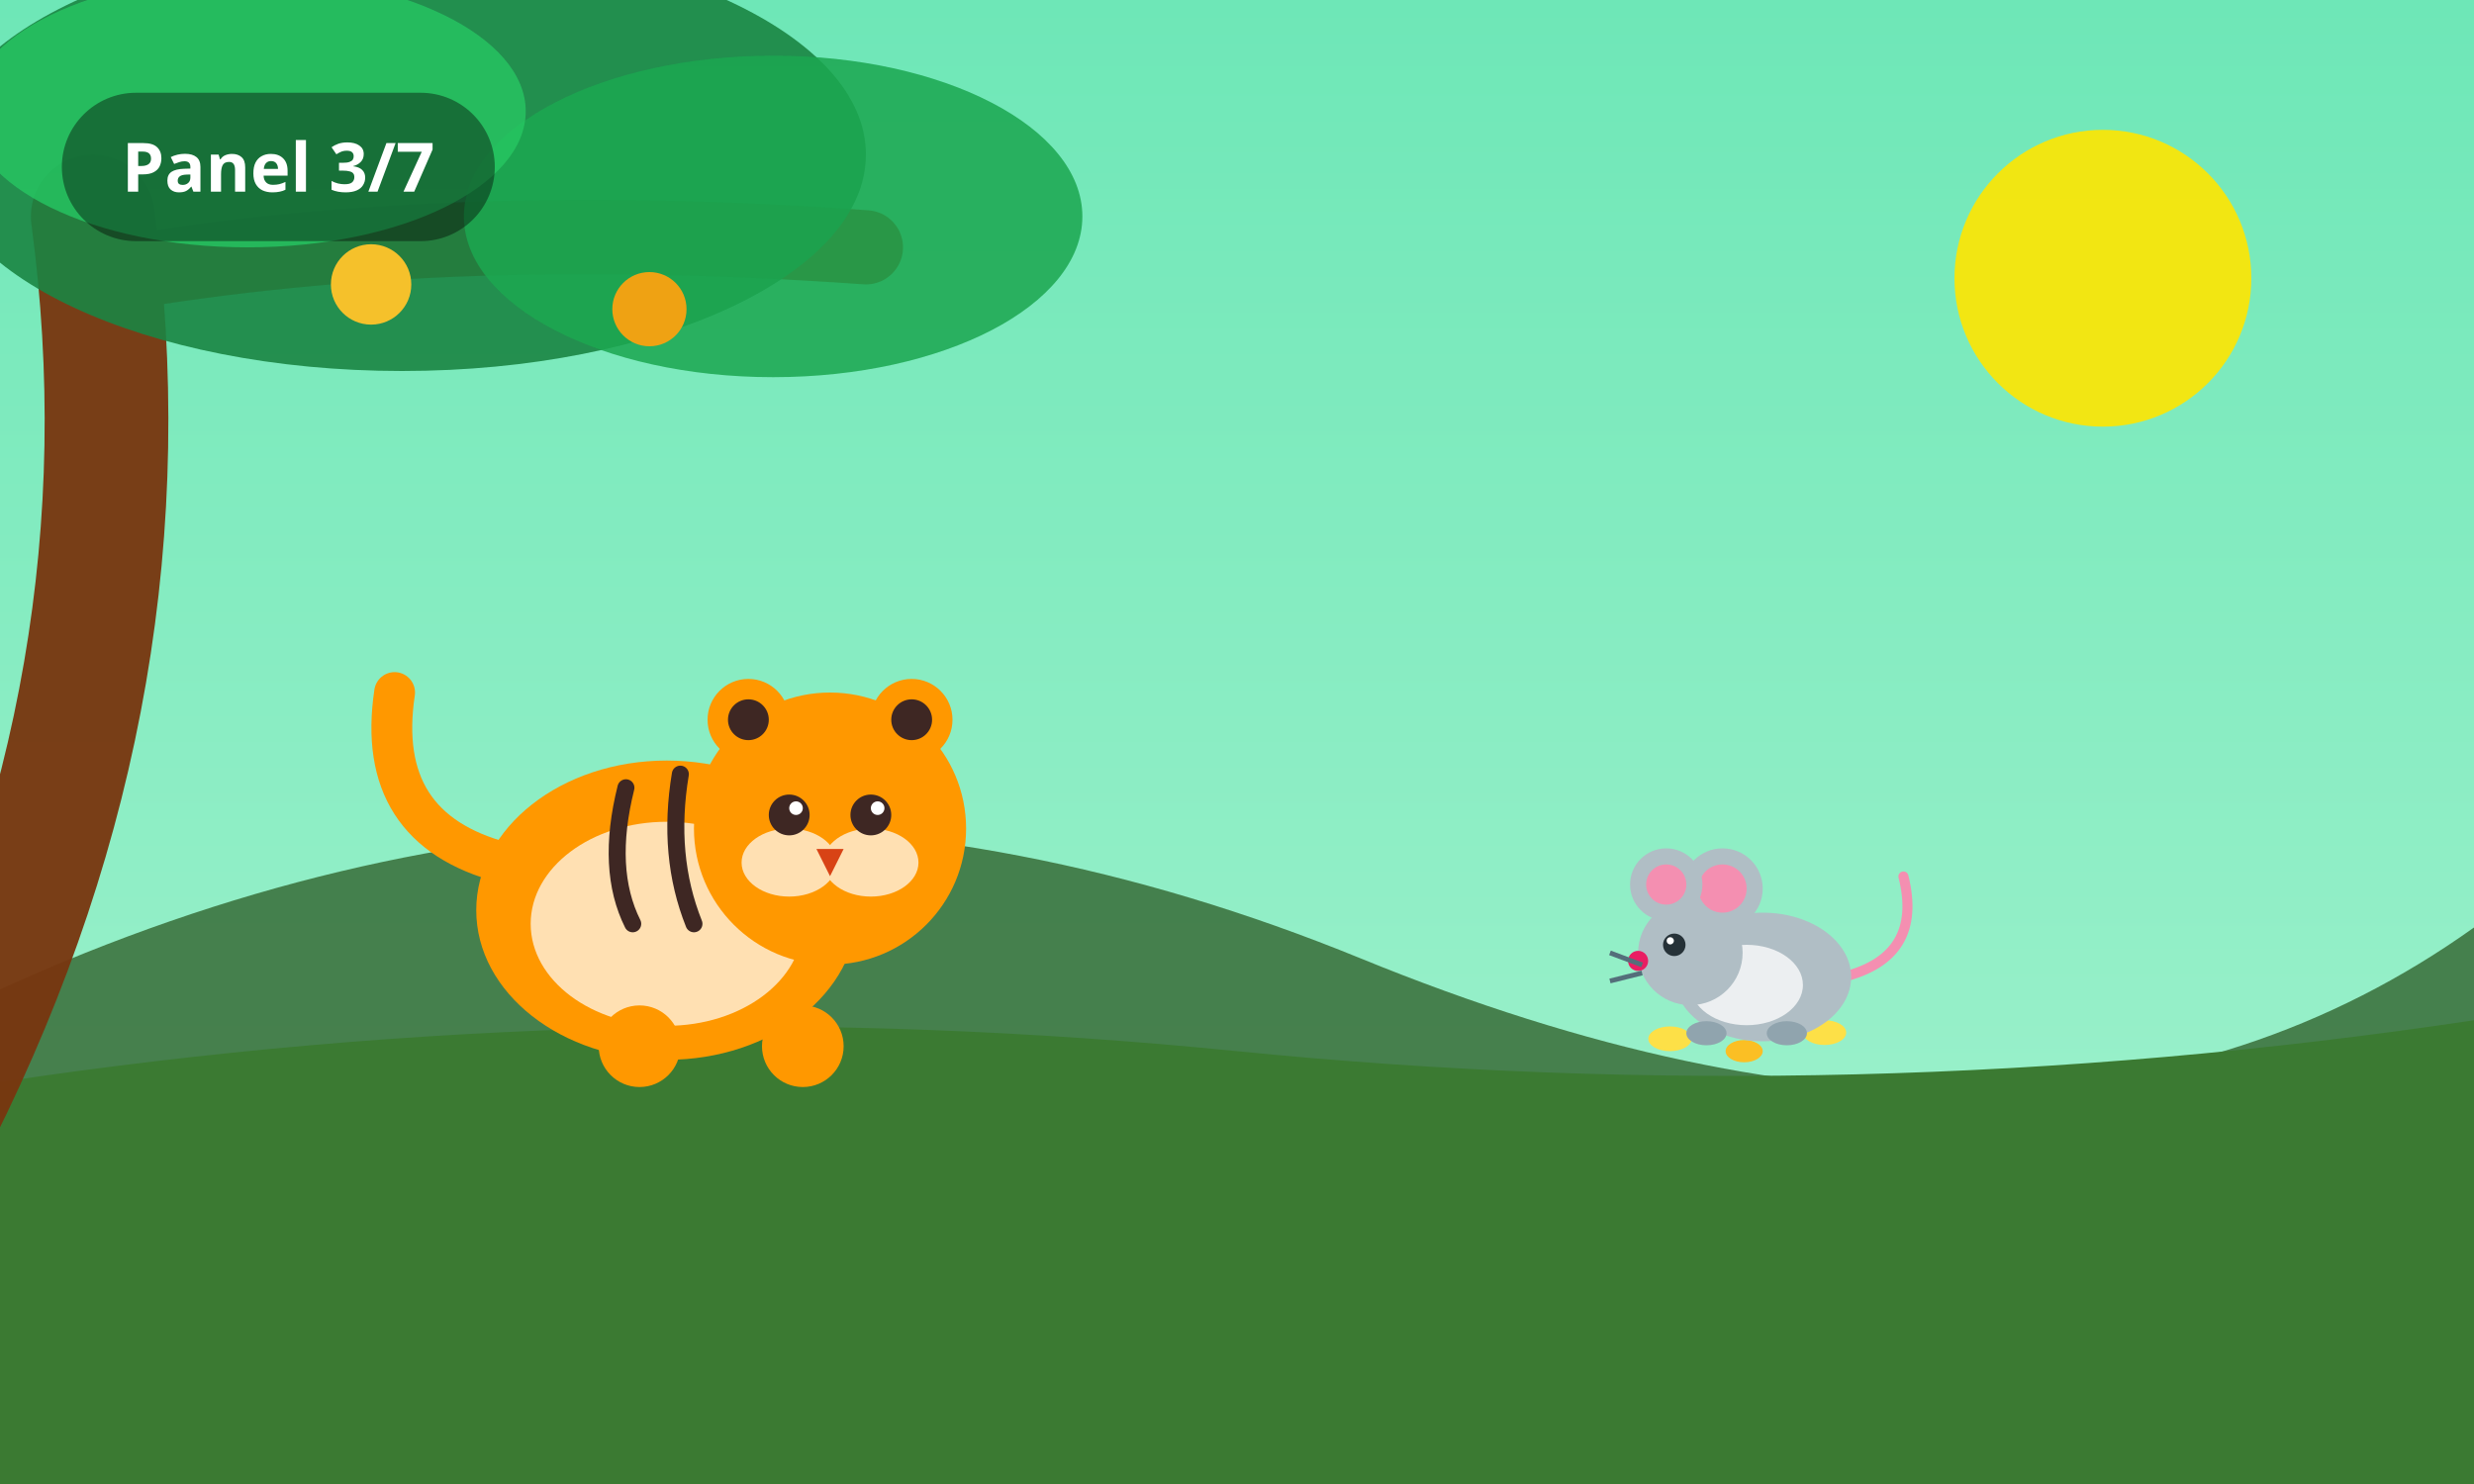
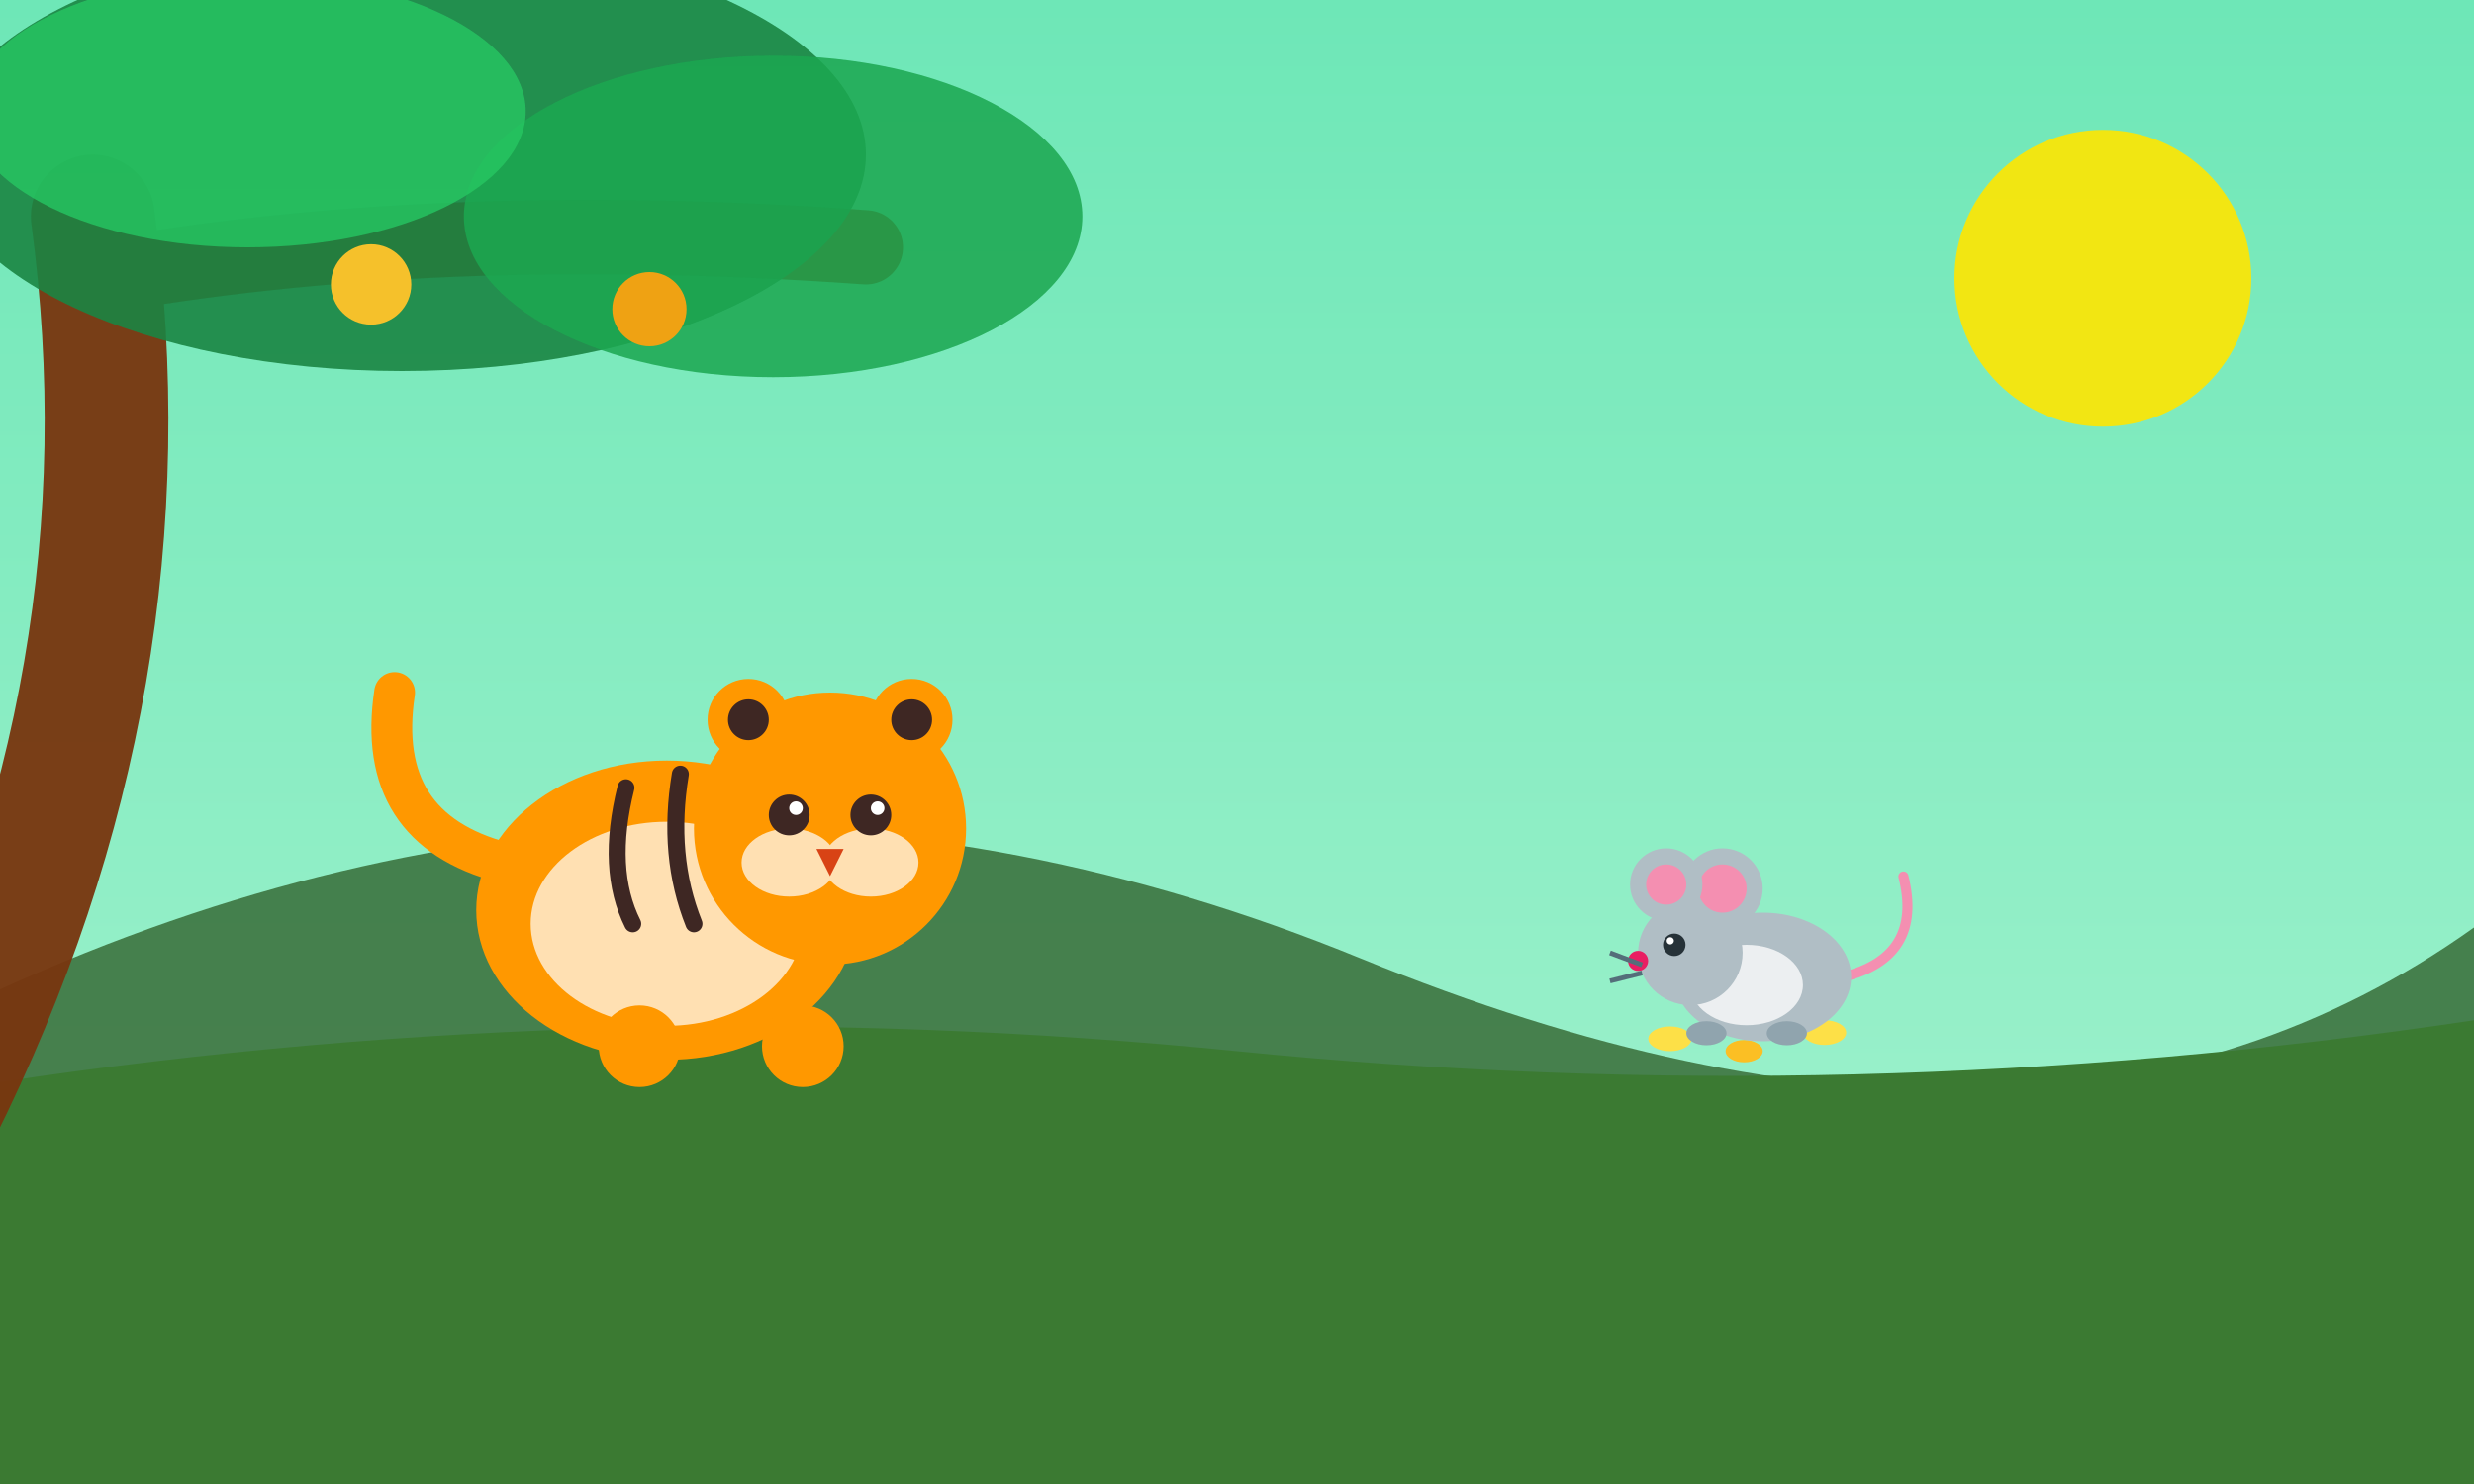
<svg xmlns="http://www.w3.org/2000/svg" viewBox="0 0 400 240" class="story-svg-canvas">
  <defs>
    <linearGradient id="skyGrad_2" x1="0%" y1="0%" x2="0%" y2="100%">
      <stop offset="0%" stop-color="#6ee7b7" />
      <stop offset="100%" stop-color="#a7f3d0" />
    </linearGradient>
  </defs>
  <rect width="400" height="240" fill="url(#skyGrad_2)" />
  <circle cx="340" cy="45" r="24" fill="#FFE600" opacity="0.9" />
  <path d="M 0 160 Q 110 110 220 155 T 400 150 L 400 240 L 0 240 Z" fill="#2B5B24" opacity="0.75" />
  <path d="M 0 175 Q 100 160 200 170 T 400 165 L 400 240 L 0 240 Z" fill="#3B7A32" />
  <g opacity="0.95">
    <path d="M-10 180 Q25 110 15 35" stroke="#78350F" stroke-width="20" fill="none" stroke-linecap="round" />
    <path d="M15 45 Q70 35 140 40" stroke="#78350F" stroke-width="12" fill="none" stroke-linecap="round" />
    <ellipse cx="65" cy="25" rx="75" ry="35" fill="#15803D" opacity="0.9" />
    <ellipse cx="125" cy="35" rx="50" ry="26" fill="#16A34A" opacity="0.85" />
    <ellipse cx="40" cy="18" rx="45" ry="22" fill="#22C55E" opacity="0.8" />
    <circle cx="60" cy="46" r="6.5" fill="#FBBF24" />
    <circle cx="105" cy="50" r="6" fill="#F59E0B" />
  </g>
  <g>
    <ellipse cx="270" cy="168" rx="3.5" ry="2" fill="#FDE047" />
    <ellipse cx="282" cy="170" rx="3" ry="1.8" fill="#FBBF24" />
    <ellipse cx="295" cy="167" rx="3.5" ry="2" fill="#FDE047" />
  </g>
  <g class="anim-character">
    <g transform="translate(110, 145) scale(1.1, 1.1) translate(-50, -50)">
      <path d="M24 45 Q5 40 8 20" stroke="#FF9800" stroke-width="6" stroke-linecap="round" fill="none" />
      <ellipse cx="48" cy="52" rx="28" ry="22" fill="#FF9800" />
      <ellipse cx="48" cy="54" rx="20" ry="15" fill="#FFE0B2" />
      <path d="M42 34 Q39 46 43 54 M50 32 Q48 44 52 54" stroke="#3E2723" stroke-width="2.5" stroke-linecap="round" fill="none" />
      <circle cx="72" cy="40" r="20" fill="#FF9800" />
      <circle cx="60" cy="24" r="6" fill="#FF9800" />
      <circle cx="60" cy="24" r="3" fill="#3E2723" />
      <circle cx="84" cy="24" r="6" fill="#FF9800" />
      <circle cx="84" cy="24" r="3" fill="#3E2723" />
      <ellipse cx="66" cy="45" rx="7" ry="5" fill="#FFE0B2" />
      <ellipse cx="78" cy="45" rx="7" ry="5" fill="#FFE0B2" />
      <circle cx="66" cy="38" r="3" fill="#3E2723" />
      <circle cx="67" cy="37" r="1" fill="#FFFFFF" />
      <circle cx="78" cy="38" r="3" fill="#3E2723" />
      <circle cx="79" cy="37" r="1" fill="#FFFFFF" />
      <polygon points="70,43 74,43 72,47" fill="#D84315" />
      <circle cx="44" cy="72" r="6" fill="#FF9800" />
      <circle cx="68" cy="72" r="6" fill="#FF9800" />
    </g>
  </g>
  <g class="anim-character">
    <g transform="translate(285, 158) scale(-0.65, 0.65) translate(-50, -50)">
      <path d="M30 50 Q10 45 15 25" stroke="#F48FB1" stroke-width="2.5" fill="none" stroke-linecap="round" />
      <ellipse cx="50" cy="50" rx="22" ry="16" fill="#B0BEC5" />
      <ellipse cx="54" cy="52" rx="14" ry="10" fill="#ECEFF1" />
      <circle cx="68" cy="44" r="13" fill="#B0BEC5" />
      <circle cx="60" cy="28" r="10" fill="#B0BEC5" />
      <circle cx="60" cy="28" r="6" fill="#F48FB1" />
      <circle cx="74" cy="27" r="9" fill="#B0BEC5" />
      <circle cx="74" cy="27" r="5" fill="#F48FB1" />
      <circle cx="72" cy="42" r="2.8" fill="#263238" />
      <circle cx="73" cy="41" r="0.9" fill="#FFFFFF" />
      <circle cx="81" cy="46" r="2.5" fill="#E91E63" />
      <path d="M80 47 L88 44 M80 49 L88 51" stroke="#546E7A" stroke-width="1.2" />
      <ellipse cx="44" cy="64" rx="5" ry="3" fill="#90A4AE" />
      <ellipse cx="64" cy="64" rx="5" ry="3" fill="#90A4AE" />
    </g>
  </g>
-   <g transform="translate(10, 15)">
-     <rect width="70" height="24" rx="12" fill="rgba(0,0,0,0.4)" />
-     <text x="35" y="16" fill="#FFFFFF" font-family="'Nunito', sans-serif" font-size="11" font-weight="700" text-anchor="middle">
-             Panel 3/7
-           </text>
-   </g>
</svg>
